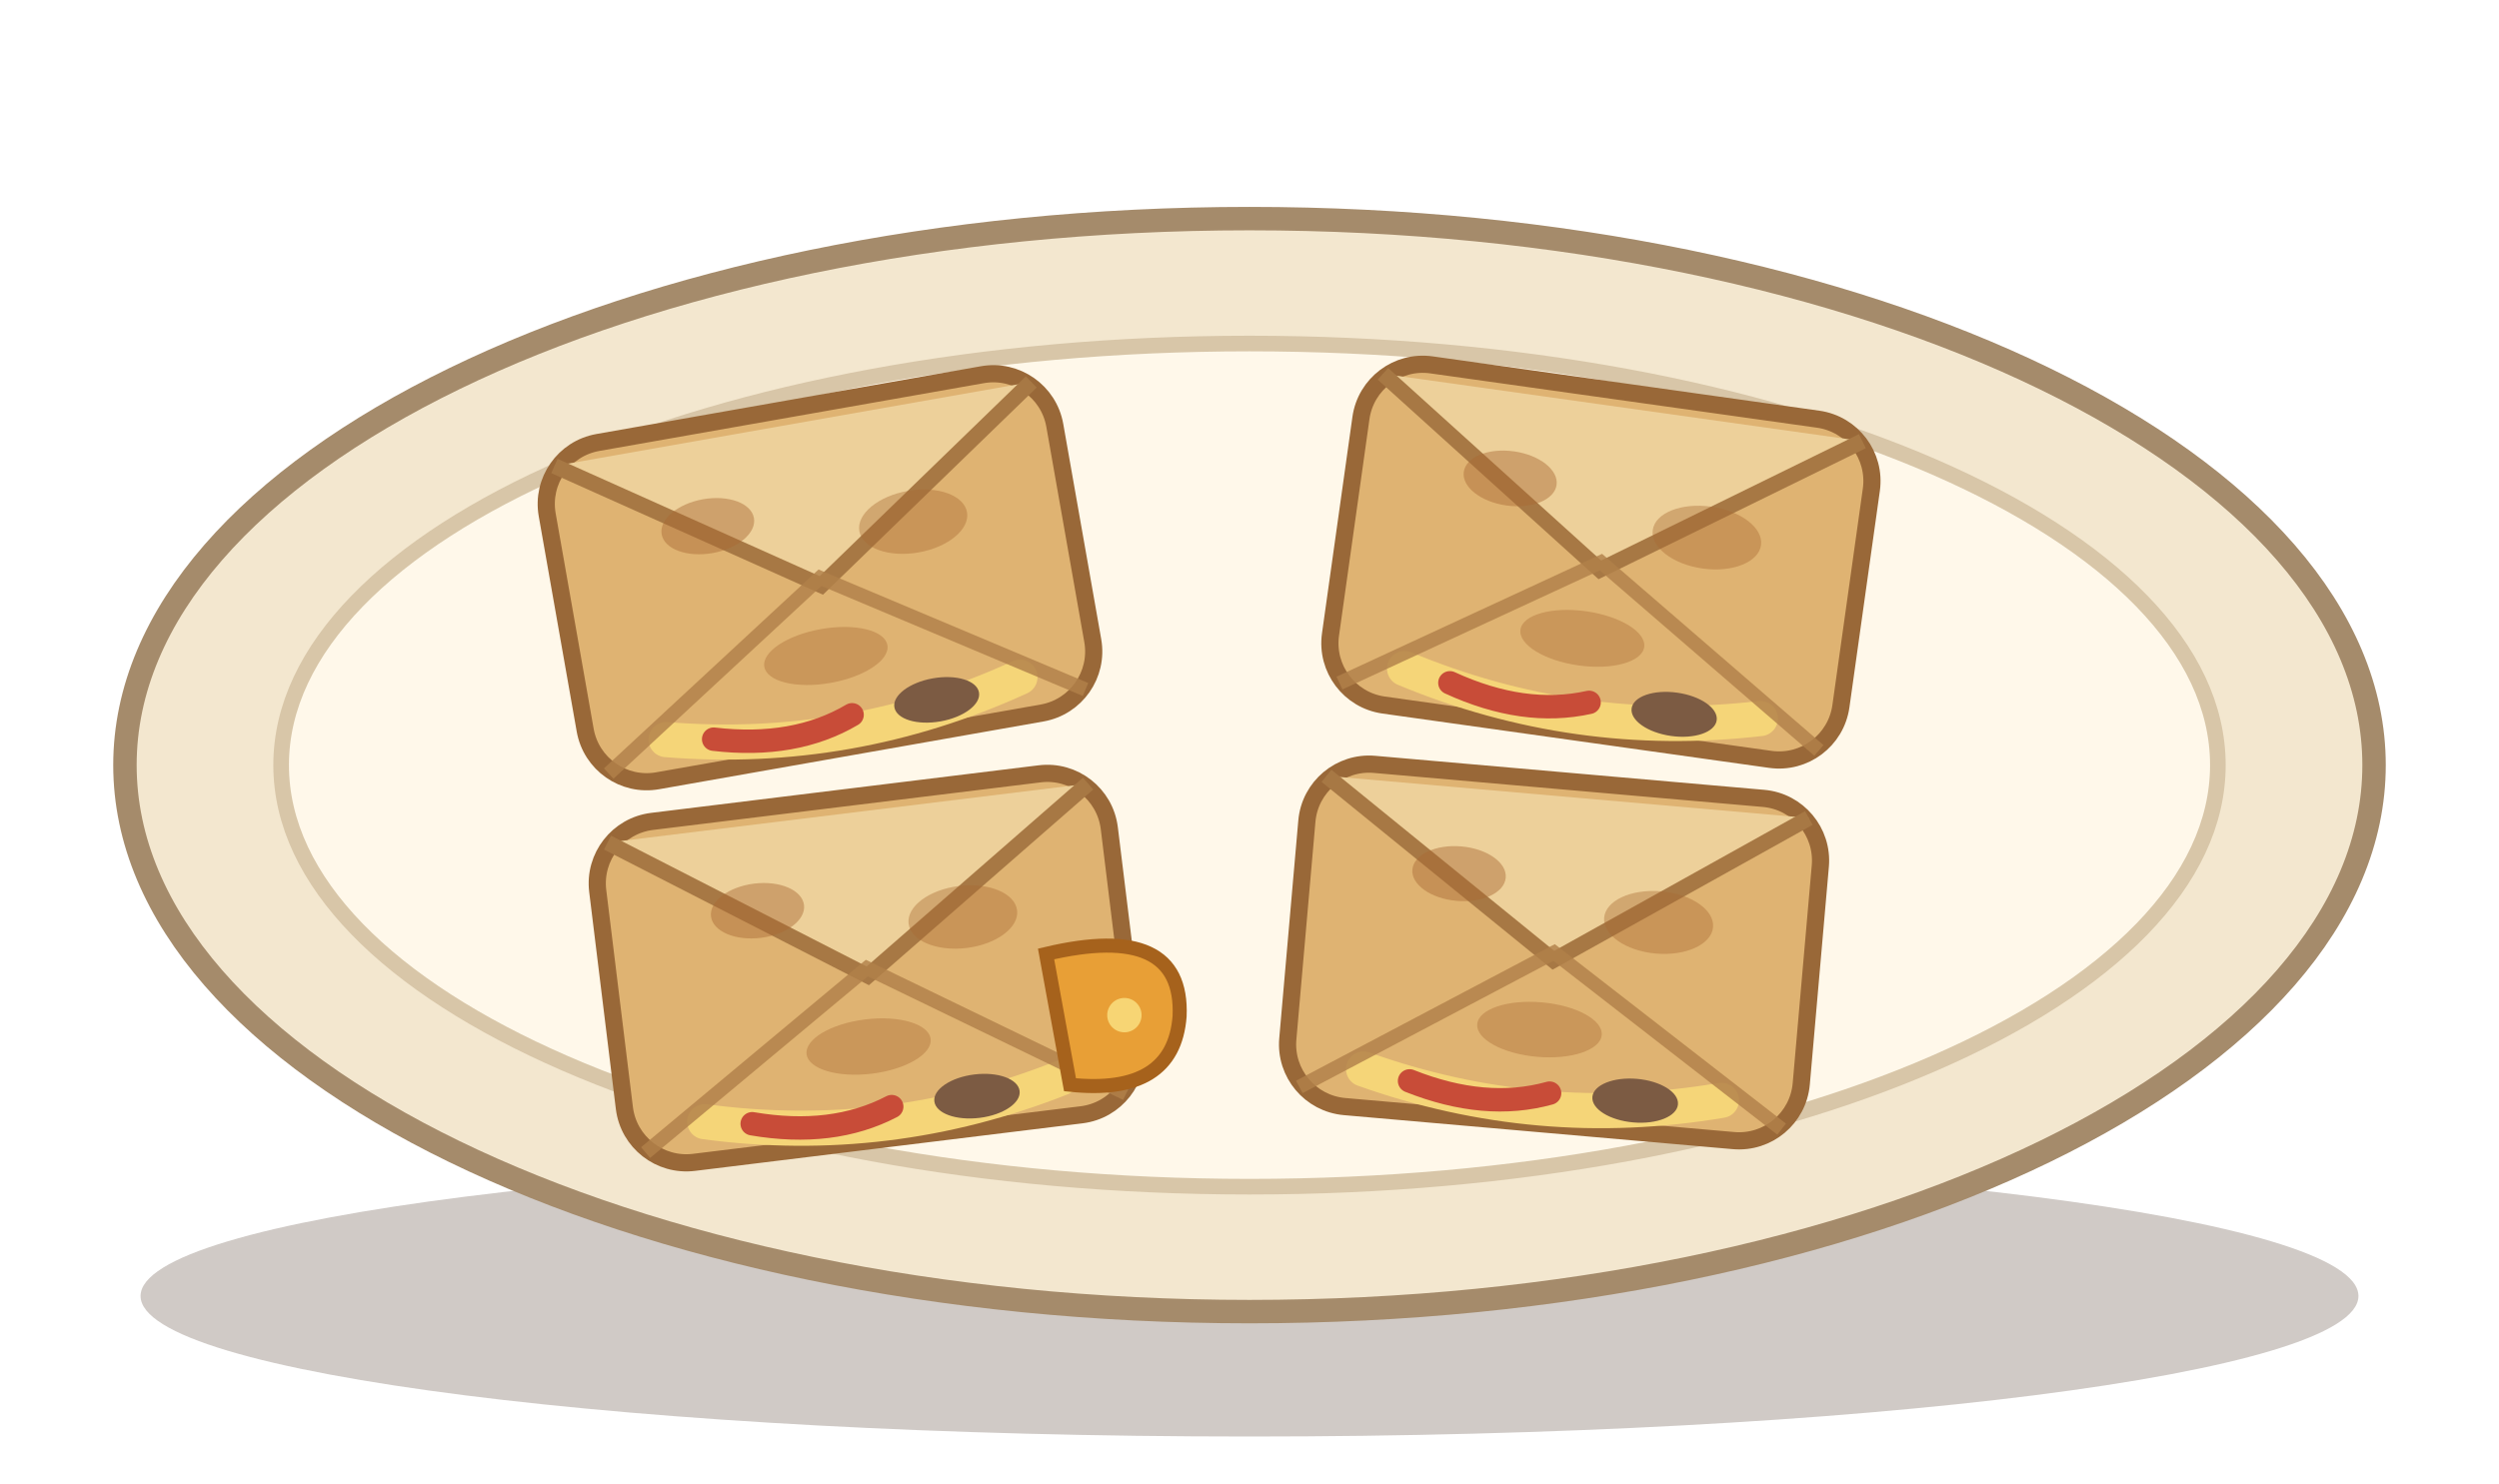
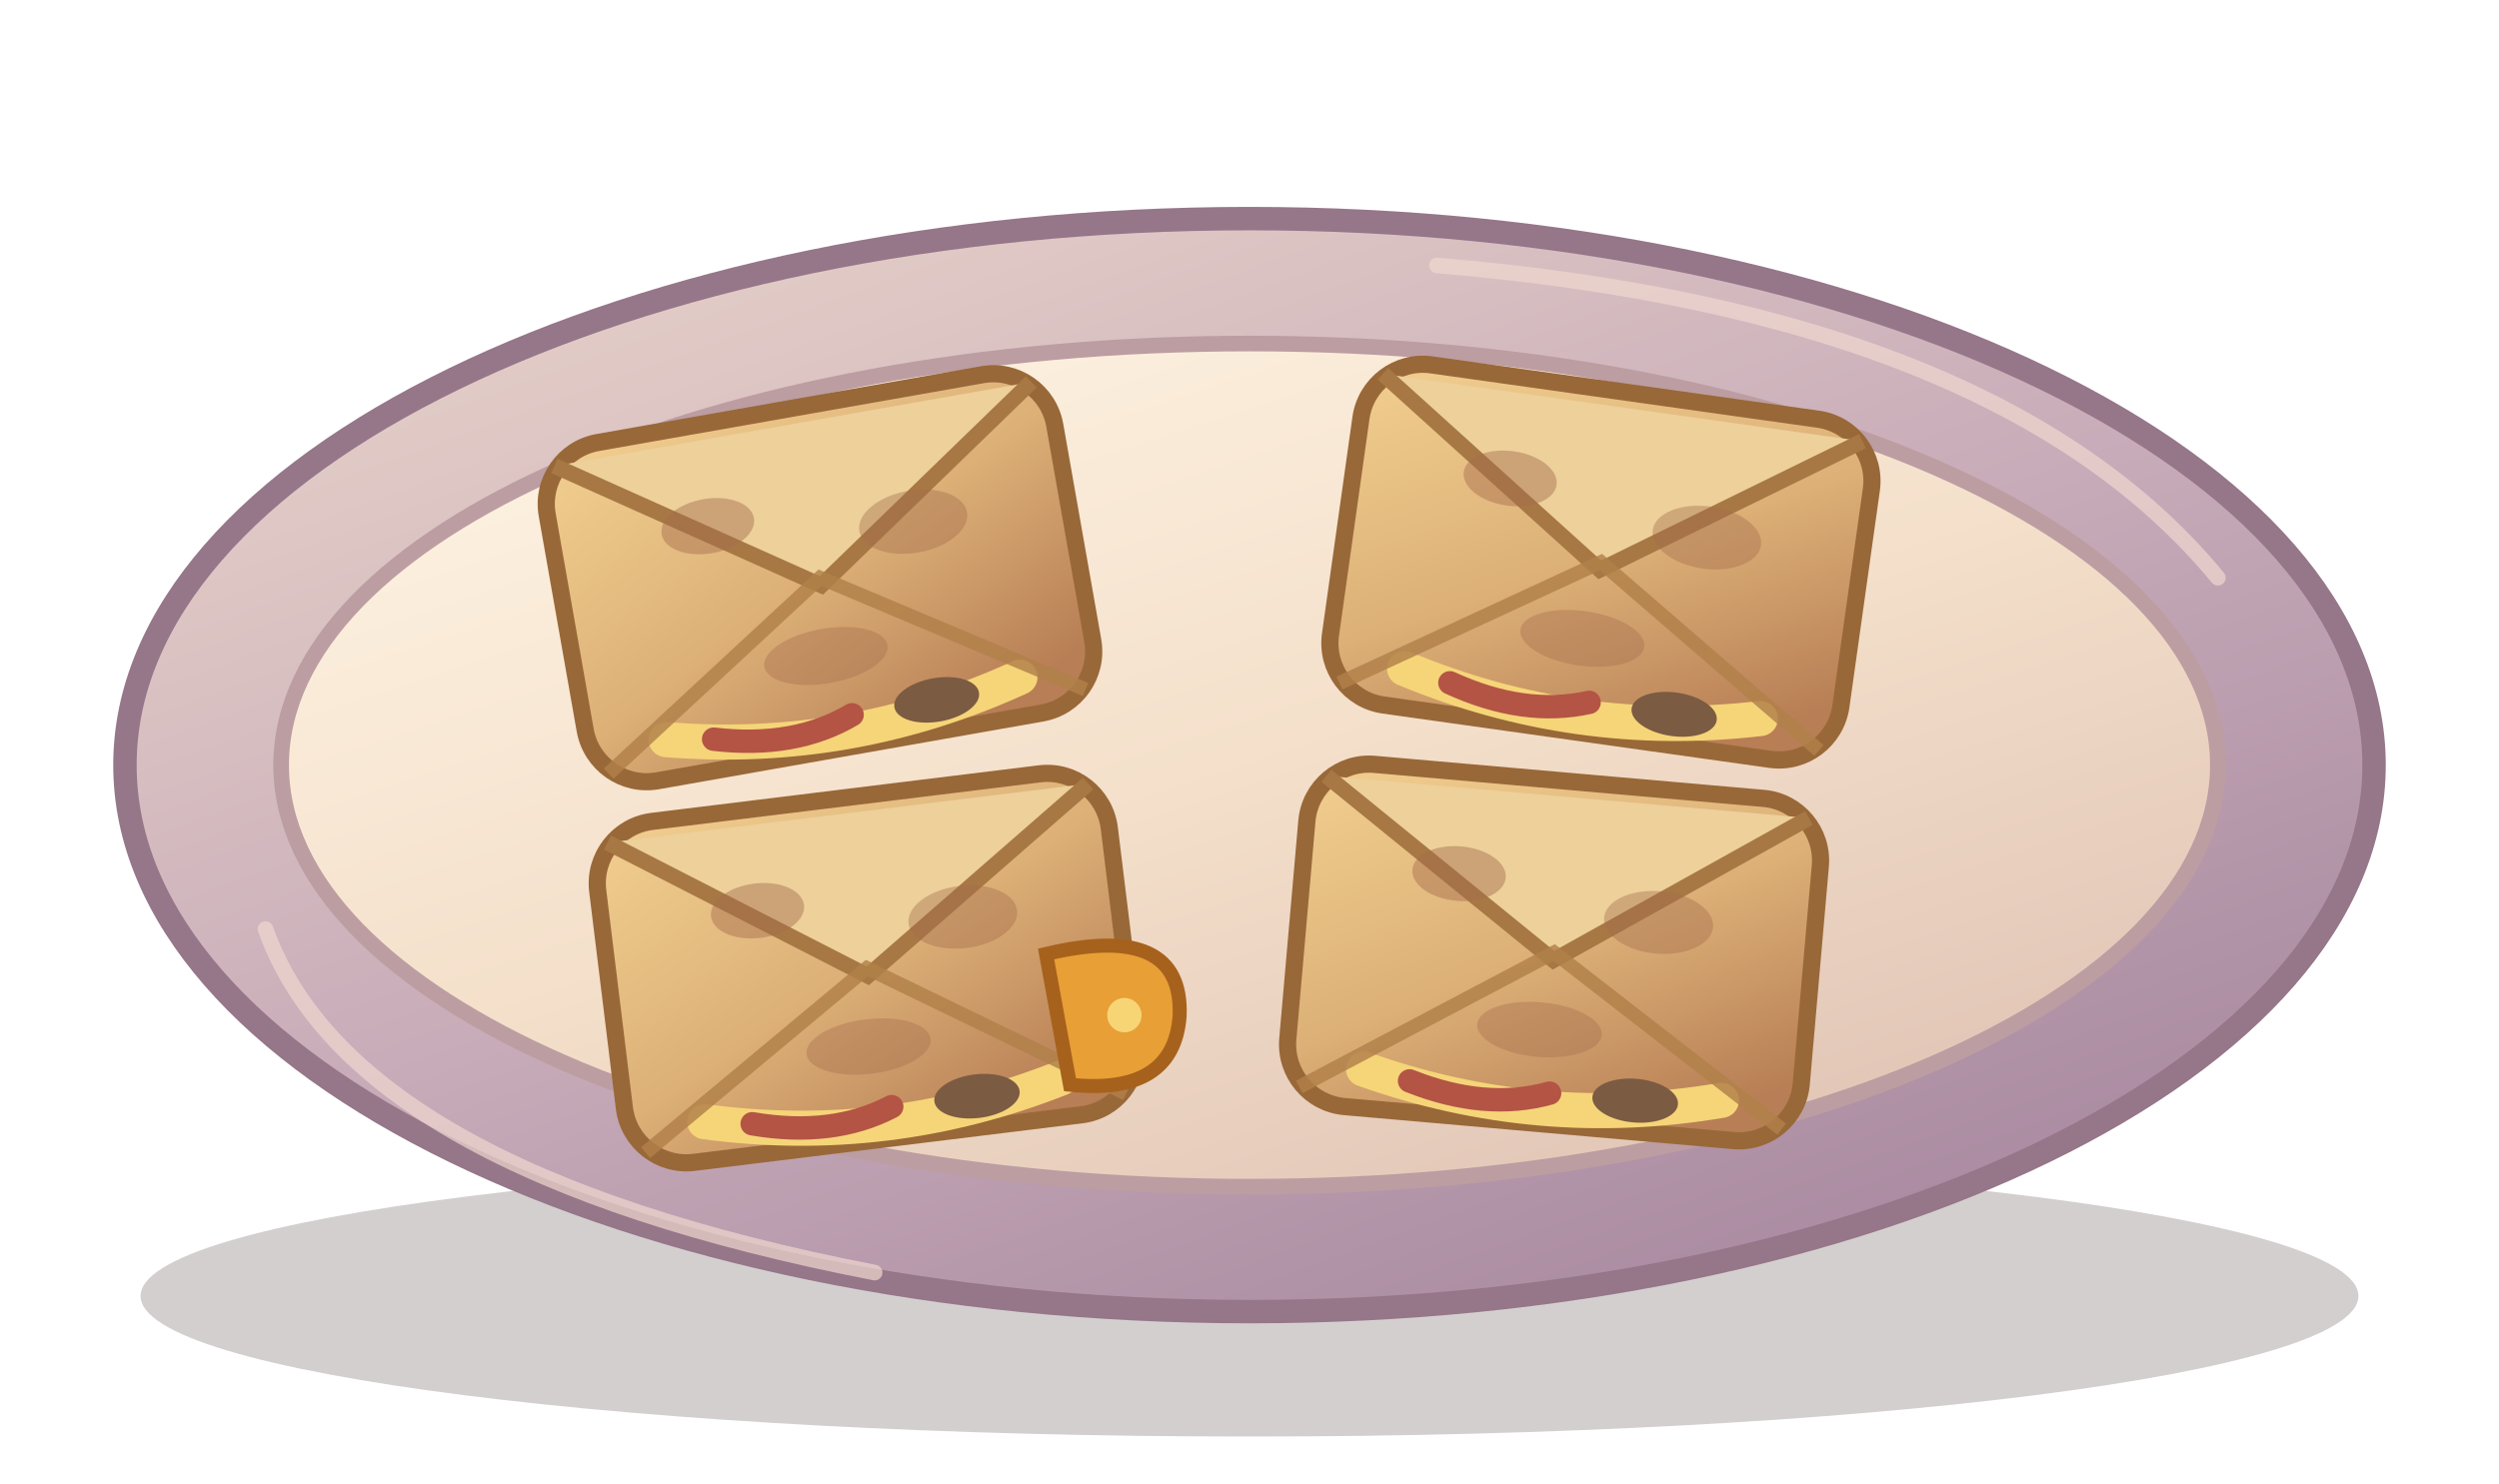
- <svg xmlns="http://www.w3.org/2000/svg" viewBox="0 0 320 190" role="img" aria-label="Четыре румяных конвертика: mix">
-   <ellipse cx="160" cy="166" rx="142" ry="18" fill="#3a2212" opacity=".24" />
-   <ellipse cx="160" cy="98" rx="144" ry="70" fill="#f3e7cf" stroke="#a58b6b" stroke-width="3" />
-   <ellipse cx="160" cy="98" rx="124" ry="54" fill="#fff8ea" stroke="#d8c6a8" stroke-width="2" />
+ <svg xmlns="http://www.w3.org/2000/svg" class="supper-art" data-stage="cooked" viewBox="0 0 320 190" role="img" aria-label="Четыре румяных конвертика: mix">
+   <defs>
+     <linearGradient id="cooked-fold-mix-rim" x2=".75" y2="1">
+       <stop stop-color="#ecd8cb" />
+       <stop offset=".55" stop-color="#c8acb9" />
+       <stop offset="1" stop-color="#a889a0" />
+     </linearGradient>
+     <linearGradient id="cooked-fold-mix-glaze" x2=".75" y2="1">
+       <stop stop-color="#fff6e6" />
+       <stop offset=".55" stop-color="#f4e0cb" />
+       <stop offset="1" stop-color="#e1c5b6" />
+     </linearGradient>
+     <linearGradient id="cooked-fold-mix-crust" x2=".75" y2="1">
+       <stop stop-color="#f2cf90" />
+       <stop offset=".55" stop-color="#dcb077" />
+       <stop offset="1" stop-color="#b87e55" />
+     </linearGradient>
+   </defs>
+   <ellipse cx="160" cy="166" rx="142" ry="18" fill="#4b3536" opacity=".24" />
+   <ellipse cx="160" cy="98" rx="144" ry="70" fill="url(#cooked-fold-mix-rim)" stroke="#967689" stroke-width="3" />
+   <path d="M34 119q11 31 78 44m72-129q72 6 100 40" fill="none" stroke="#f0d7ce" stroke-width="2" stroke-linecap="round" opacity=".7" />
+   <ellipse cx="160" cy="98" rx="124" ry="54" fill="url(#cooked-fold-mix-glaze)" stroke="#bc9da2" stroke-width="2" />
  <g transform="translate(70 48) rotate(-10 35 26)">
-     <rect x="2" y="4" width="66" height="44" rx="8" fill="#dfb372" stroke="#996838" stroke-width="2.2" />
+     <rect x="2" y="4" width="66" height="44" rx="8" fill="url(#cooked-fold-mix-crust)" stroke="#996838" stroke-width="2.2" />
    <path d="M12 43Q35 49 58 43" stroke="#f5d578" stroke-width="4.5" fill="none" stroke-linecap="round" />
-     <path d="M18 44Q28 47 36 44" stroke="#c84c38" stroke-width="3" fill="none" stroke-linecap="round" />
+     <path d="M18 44Q28 47 36 44" stroke="#b45445" stroke-width="3" fill="none" stroke-linecap="round" />
    <ellipse cx="47" cy="44" rx="5.5" ry="2.8" fill="#7c5b43" />
    <path d="M4 6L35 27L66 6" fill="#edd09a" stroke="#a77844" stroke-width="2" />
    <path d="M4 46L35 26L66 46" fill="none" stroke="#b18049" stroke-width="1.8" opacity=".82" />
-     <ellipse cx="22" cy="17" rx="6" ry="3.5" fill="#a86832" opacity=".45" />
-     <ellipse cx="48" cy="21" rx="7" ry="4" fill="#a86832" opacity=".4" />
-     <ellipse cx="34" cy="36" rx="8" ry="3.5" fill="#a86832" opacity=".38" />
+     <ellipse cx="22" cy="17" rx="6" ry="3.5" fill="#a36b4b" opacity=".45" />
+     <ellipse cx="48" cy="21" rx="7" ry="4" fill="#a36b4b" opacity=".4" />
+     <ellipse cx="34" cy="36" rx="8" ry="3.5" fill="#a36b4b" opacity=".38" />
  </g>
  <g transform="translate(170 46) rotate(8 35 26)">
-     <rect x="2" y="4" width="66" height="44" rx="8" fill="#dfb372" stroke="#996838" stroke-width="2.2" />
+     <rect x="2" y="4" width="66" height="44" rx="8" fill="url(#cooked-fold-mix-crust)" stroke="#996838" stroke-width="2.2" />
    <path d="M12 43Q35 49 58 43" stroke="#f5d578" stroke-width="4.5" fill="none" stroke-linecap="round" />
-     <path d="M18 44Q28 47 36 44" stroke="#c84c38" stroke-width="3" fill="none" stroke-linecap="round" />
+     <path d="M18 44Q28 47 36 44" stroke="#b45445" stroke-width="3" fill="none" stroke-linecap="round" />
    <ellipse cx="47" cy="44" rx="5.5" ry="2.8" fill="#7c5b43" />
    <path d="M4 6L35 27L66 6" fill="#edd09a" stroke="#a77844" stroke-width="2" />
    <path d="M4 46L35 26L66 46" fill="none" stroke="#b18049" stroke-width="1.8" opacity=".82" />
-     <ellipse cx="22" cy="17" rx="6" ry="3.5" fill="#a86832" opacity=".45" />
-     <ellipse cx="48" cy="21" rx="7" ry="4" fill="#a86832" opacity=".4" />
-     <ellipse cx="34" cy="36" rx="8" ry="3.5" fill="#a86832" opacity=".38" />
+     <ellipse cx="22" cy="17" rx="6" ry="3.5" fill="#a36b4b" opacity=".45" />
+     <ellipse cx="48" cy="21" rx="7" ry="4" fill="#a36b4b" opacity=".4" />
+     <ellipse cx="34" cy="36" rx="8" ry="3.5" fill="#a36b4b" opacity=".38" />
  </g>
  <g transform="translate(164 96) rotate(5 35 26)">
-     <rect x="2" y="4" width="66" height="44" rx="8" fill="#dfb372" stroke="#996838" stroke-width="2.2" />
+     <rect x="2" y="4" width="66" height="44" rx="8" fill="url(#cooked-fold-mix-crust)" stroke="#996838" stroke-width="2.2" />
    <path d="M12 43Q35 49 58 43" stroke="#f5d578" stroke-width="4.5" fill="none" stroke-linecap="round" />
-     <path d="M18 44Q28 47 36 44" stroke="#c84c38" stroke-width="3" fill="none" stroke-linecap="round" />
+     <path d="M18 44Q28 47 36 44" stroke="#b45445" stroke-width="3" fill="none" stroke-linecap="round" />
    <ellipse cx="47" cy="44" rx="5.5" ry="2.8" fill="#7c5b43" />
    <path d="M4 6L35 27L66 6" fill="#edd09a" stroke="#a77844" stroke-width="2" />
    <path d="M4 46L35 26L66 46" fill="none" stroke="#b18049" stroke-width="1.8" opacity=".82" />
-     <ellipse cx="22" cy="17" rx="6" ry="3.5" fill="#a86832" opacity=".45" />
-     <ellipse cx="48" cy="21" rx="7" ry="4" fill="#a86832" opacity=".4" />
-     <ellipse cx="34" cy="36" rx="8" ry="3.5" fill="#a86832" opacity=".38" />
+     <ellipse cx="22" cy="17" rx="6" ry="3.5" fill="#a36b4b" opacity=".45" />
+     <ellipse cx="48" cy="21" rx="7" ry="4" fill="#a36b4b" opacity=".4" />
+     <ellipse cx="34" cy="36" rx="8" ry="3.5" fill="#a36b4b" opacity=".38" />
  </g>
  <g transform="translate(76 98) rotate(-7 35 26)">
-     <rect x="2" y="4" width="66" height="44" rx="8" fill="#dfb372" stroke="#996838" stroke-width="2.2" />
+     <rect x="2" y="4" width="66" height="44" rx="8" fill="url(#cooked-fold-mix-crust)" stroke="#996838" stroke-width="2.2" />
    <path d="M12 43Q35 49 58 43" stroke="#f5d578" stroke-width="4.5" fill="none" stroke-linecap="round" />
-     <path d="M18 44Q28 47 36 44" stroke="#c84c38" stroke-width="3" fill="none" stroke-linecap="round" />
+     <path d="M18 44Q28 47 36 44" stroke="#b45445" stroke-width="3" fill="none" stroke-linecap="round" />
    <ellipse cx="47" cy="44" rx="5.5" ry="2.8" fill="#7c5b43" />
    <path d="M4 6L35 27L66 6" fill="#edd09a" stroke="#a77844" stroke-width="2" />
    <path d="M4 46L35 26L66 46" fill="none" stroke="#b18049" stroke-width="1.8" opacity=".82" />
-     <ellipse cx="22" cy="17" rx="6" ry="3.5" fill="#a86832" opacity=".45" />
-     <ellipse cx="48" cy="21" rx="7" ry="4" fill="#a86832" opacity=".4" />
-     <ellipse cx="34" cy="36" rx="8" ry="3.5" fill="#a86832" opacity=".38" />
+     <ellipse cx="22" cy="17" rx="6" ry="3.5" fill="#a36b4b" opacity=".45" />
+     <ellipse cx="48" cy="21" rx="7" ry="4" fill="#a36b4b" opacity=".4" />
+     <ellipse cx="34" cy="36" rx="8" ry="3.5" fill="#a36b4b" opacity=".38" />
    <path d="M58 27Q76 25 74 37Q72 47 59 44Z" fill="#e89f36" stroke="#a6621c" stroke-width="1.8" />
    <circle cx="67" cy="36" r="2.2" fill="#f7d574" />
  </g>
</svg>
